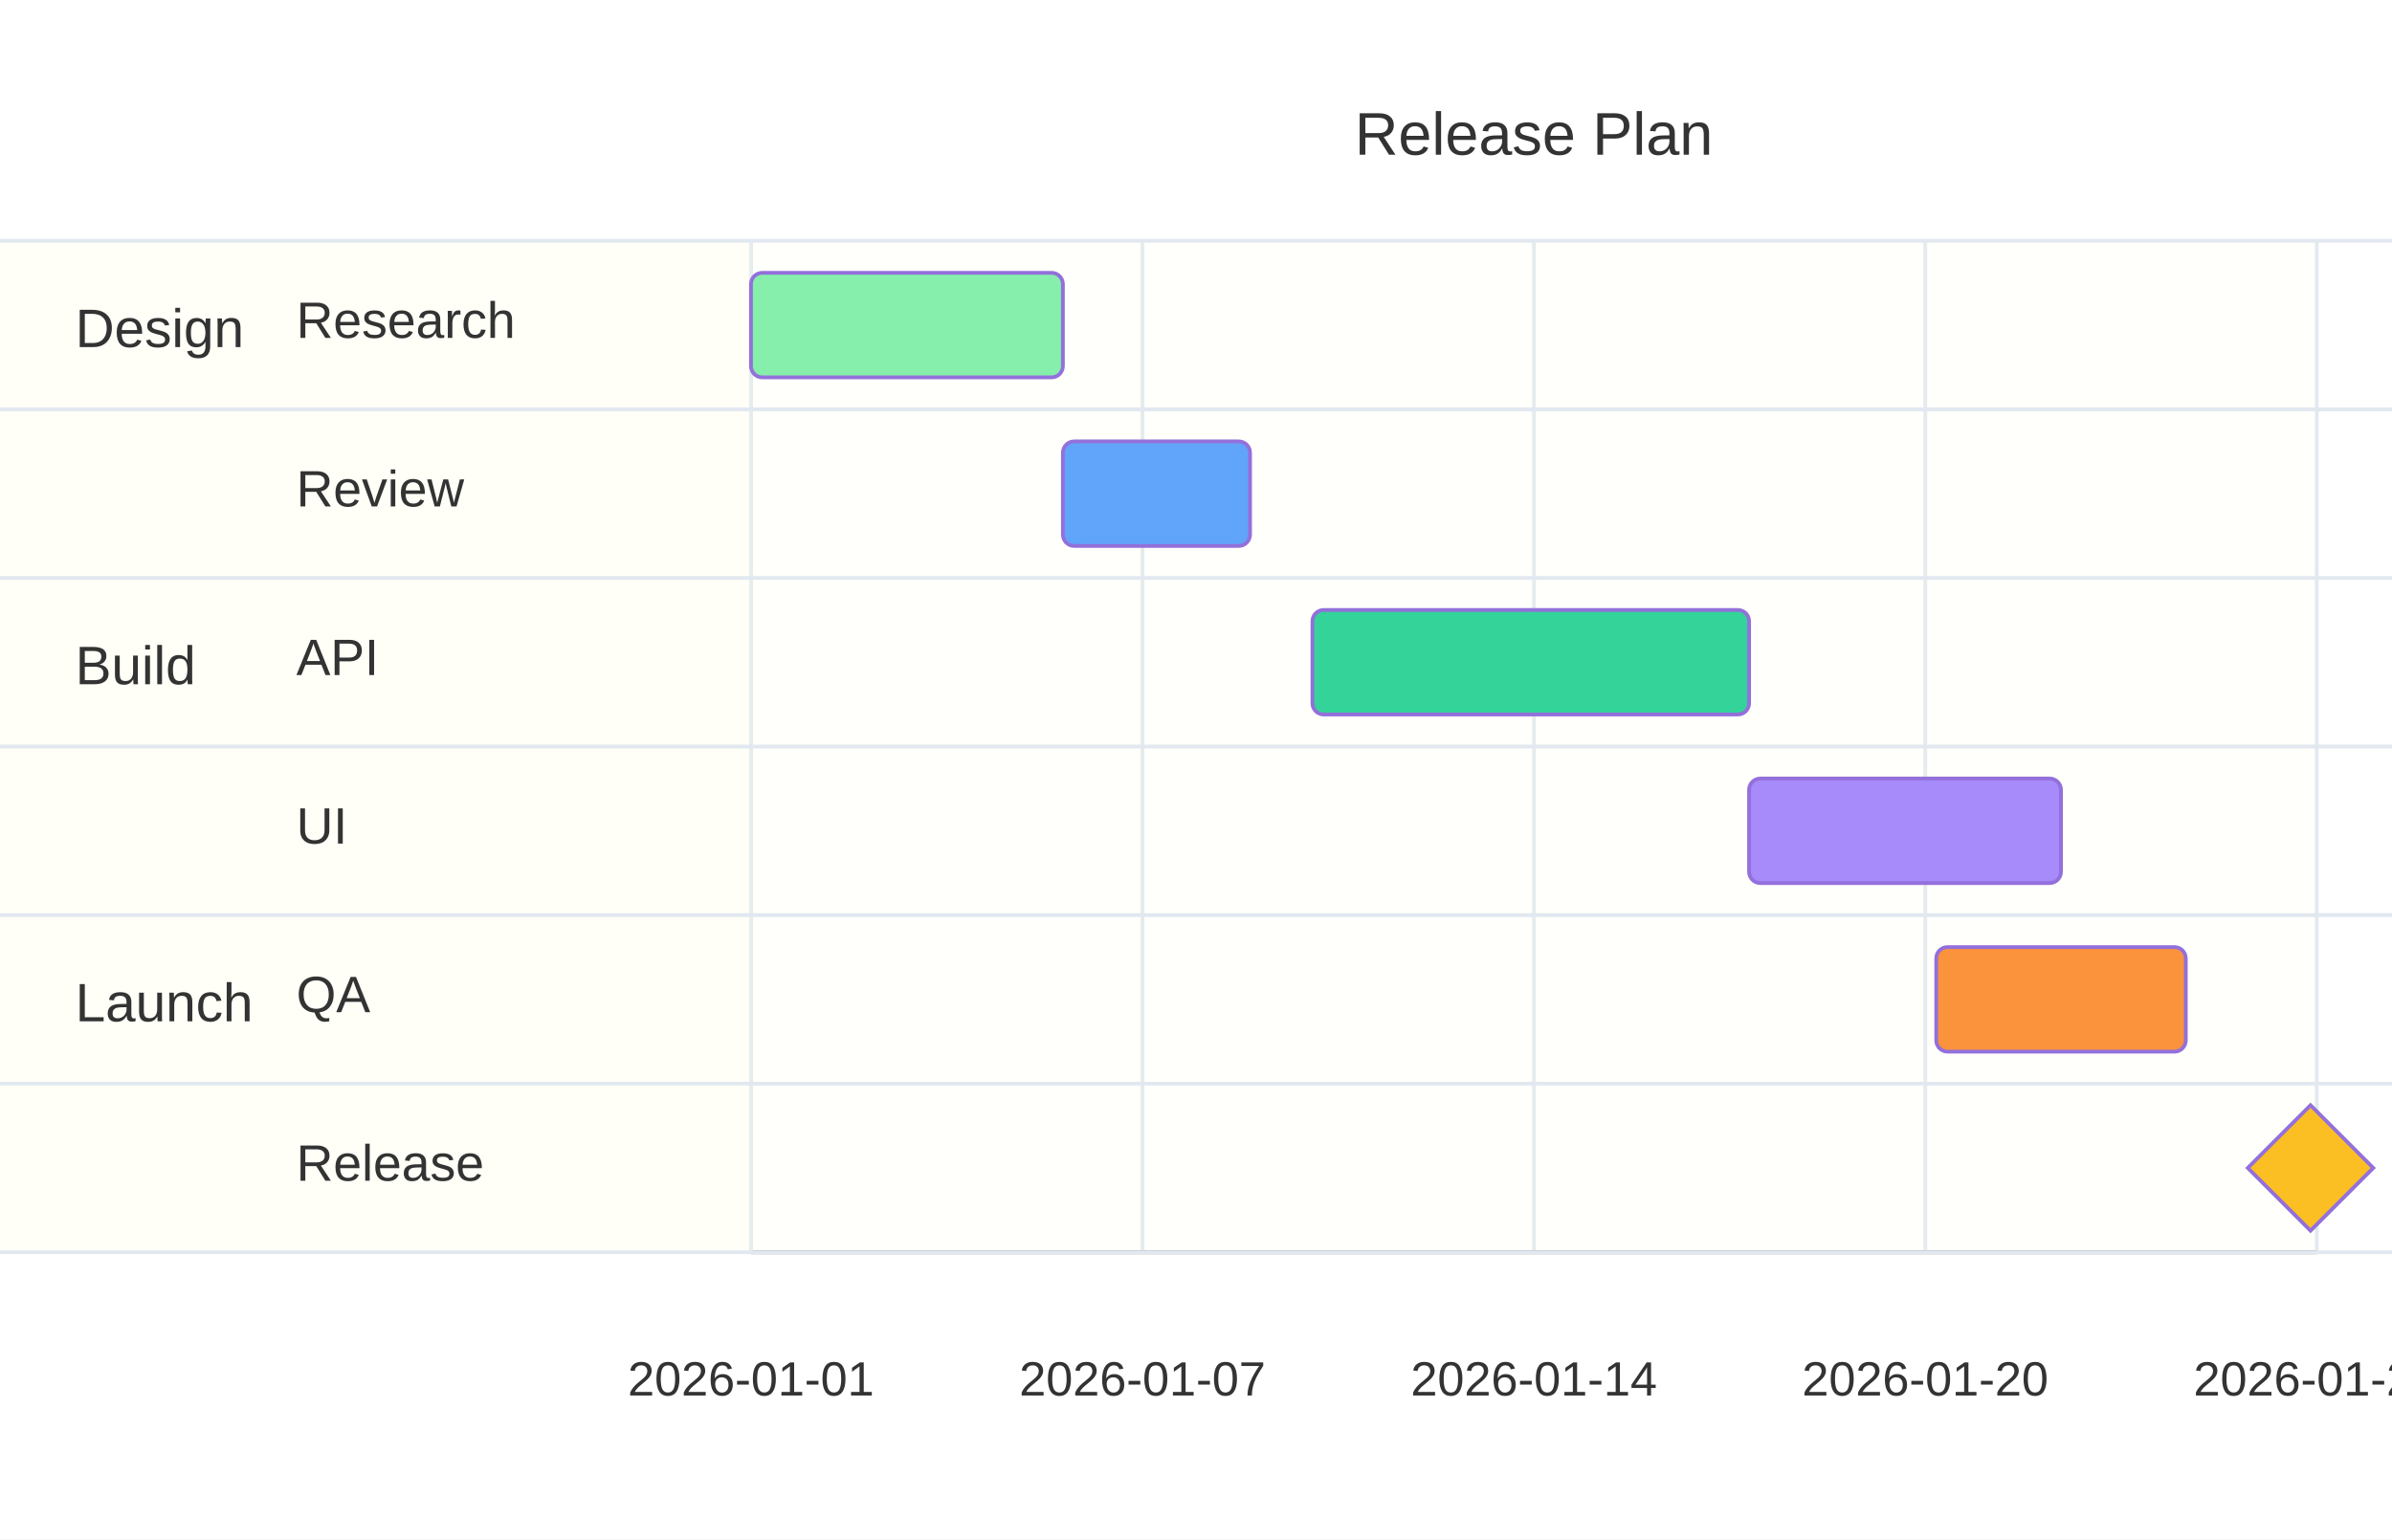
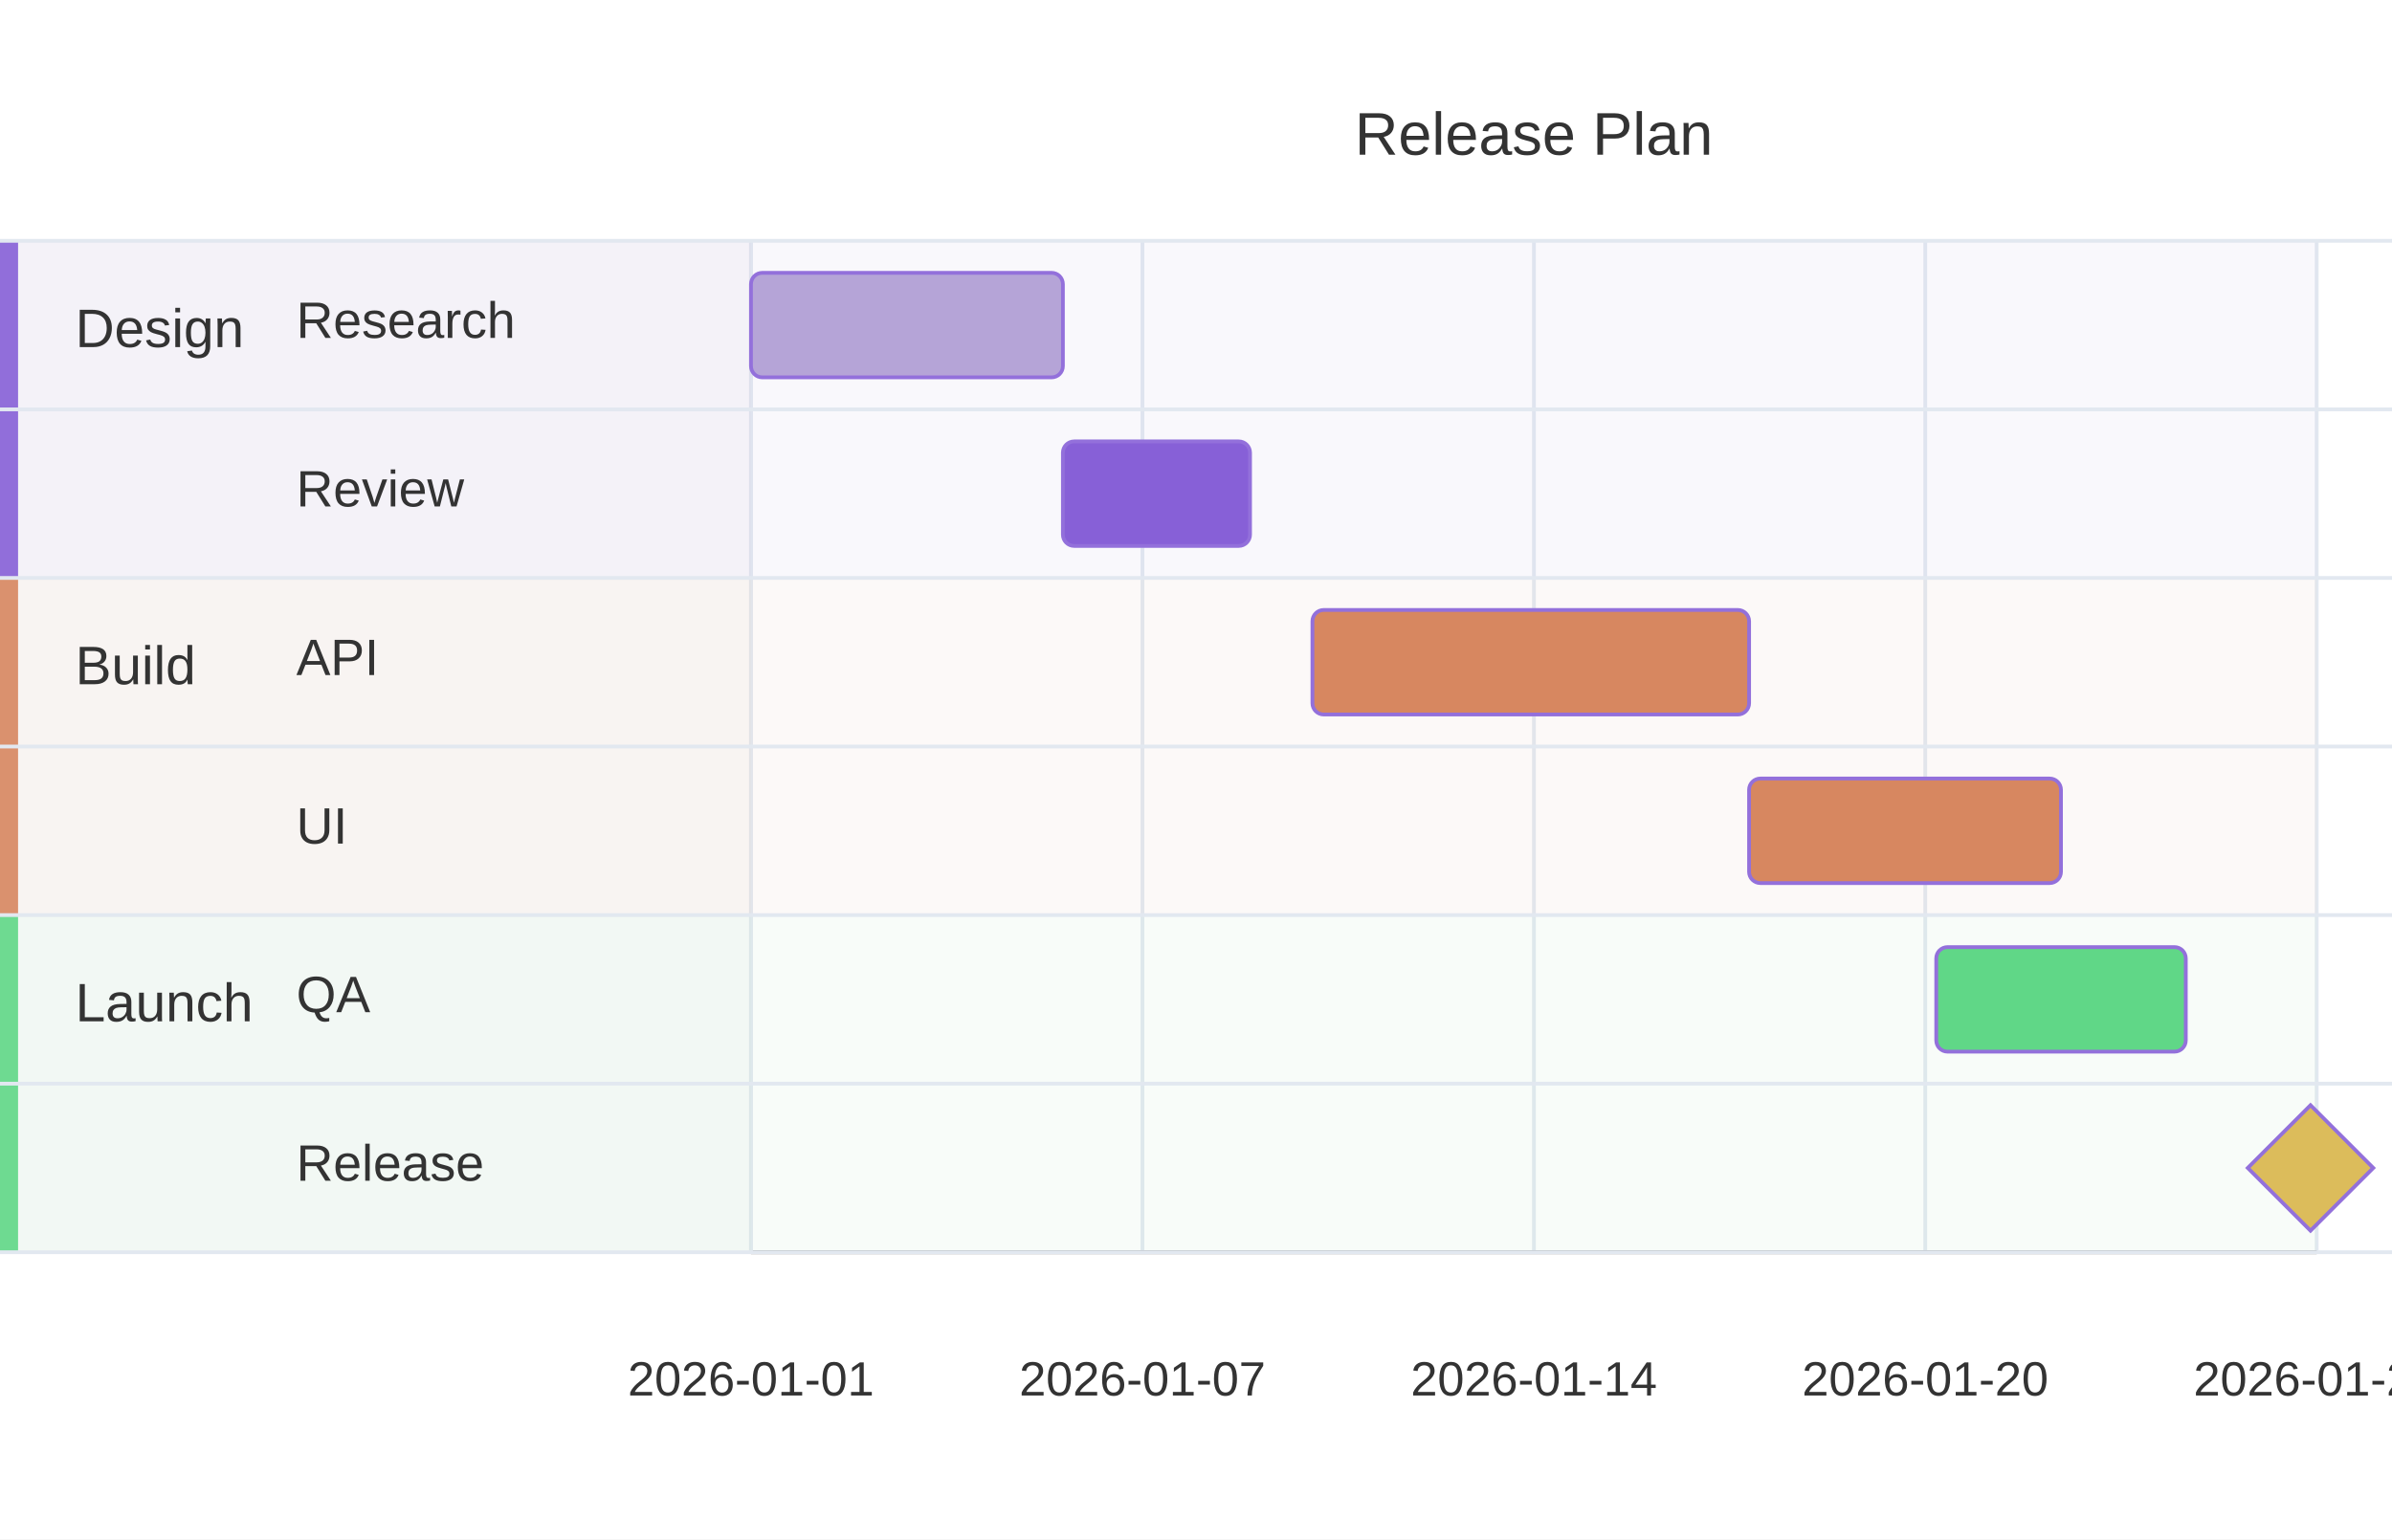
<svg xmlns="http://www.w3.org/2000/svg" width="635.53" height="409.12" viewBox="0 0 635.53 409.12">
  <rect x="0" y="0" width="635.53" height="409.12" fill="#FFFFFF" />
  <defs>
    <marker id="arrow-0" viewBox="0 0 10 10" refX="5" refY="5" markerUnits="userSpaceOnUse" markerWidth="8" markerHeight="8" orient="auto">
      <path d="M 0 0 L 10 5 L 0 10 z" fill="#333333" stroke="#333333" stroke-width="1" stroke-dasharray="1,0" />
    </marker>
    <marker id="arrow-start-0" viewBox="0 0 10 10" refX="4.5" refY="5" markerUnits="userSpaceOnUse" markerWidth="8" markerHeight="8" orient="auto">
      <path d="M 0 5 L 10 10 L 10 0 z" fill="#333333" stroke="#333333" stroke-width="1" stroke-dasharray="1,0" />
    </marker>
  </defs>
  <text x="407.53" y="41.12" text-anchor="middle" font-family="'trebuchet ms', verdana, arial, sans-serif" font-size="16" fill="#333333">
    <tspan x="407.53" dy="0.00">Release Plan</tspan>
  </text>
  <line x1="199.53" y1="64.00" x2="199.53" y2="332.80" stroke="#E2E8F0" stroke-width="1" />
  <text x="199.53" y="370.88" text-anchor="middle" font-family="'trebuchet ms', verdana, arial, sans-serif" font-size="12.8" fill="#333">2026-01-01</text>
  <line x1="303.54" y1="64.00" x2="303.54" y2="332.80" stroke="#E2E8F0" stroke-width="1" />
  <text x="303.54" y="370.88" text-anchor="middle" font-family="'trebuchet ms', verdana, arial, sans-serif" font-size="12.8" fill="#333">2026-01-07</text>
  <line x1="407.55" y1="64.00" x2="407.55" y2="332.80" stroke="#E2E8F0" stroke-width="1" />
  <text x="407.55" y="370.88" text-anchor="middle" font-family="'trebuchet ms', verdana, arial, sans-serif" font-size="12.8" fill="#333">2026-01-14</text>
  <line x1="511.52" y1="64.00" x2="511.52" y2="332.80" stroke="#E2E8F0" stroke-width="1" />
  <text x="511.52" y="370.88" text-anchor="middle" font-family="'trebuchet ms', verdana, arial, sans-serif" font-size="12.8" fill="#333">2026-01-20</text>
  <line x1="615.53" y1="64.00" x2="615.53" y2="332.80" stroke="#E2E8F0" stroke-width="1" />
  <text x="615.53" y="370.88" text-anchor="middle" font-family="'trebuchet ms', verdana, arial, sans-serif" font-size="12.8" fill="#333">2026-01-26</text>
  <line x1="199.53" y1="332.80" x2="615.53" y2="332.80" stroke="#333333" stroke-width="1" />
  <line x1="199.53" y1="64.00" x2="199.53" y2="332.80" stroke="#E2E8F0" stroke-width="1" />
-   <rect x="0.00" y="64.00" width="199.53" height="89.60" fill="#FFFFDE" fill-opacity="0.22" stroke="none" />
-   <rect x="199.53" y="64.00" width="416.00" height="89.60" fill="#FFFFDE" fill-opacity="0.12" stroke="none" />
+   <rect x="0.00" y="64.00" width="199.53" height="89.60" fill="hsl(259.626, 31.96%, 82.682%)" fill-opacity="0.22" stroke="none" />
+   <rect x="199.53" y="64.00" width="416.00" height="89.60" fill="hsl(259.626, 31.96%, 82.682%)" fill-opacity="0.12" stroke="none" />
+   <rect x="0.00" y="64.00" width="4.80" height="89.60" fill="hsl(259.626, 59.866%, 60.941%)" fill-opacity="0.9" stroke="none" />
  <text x="20.00" y="92.24" text-anchor="start" font-family="'trebuchet ms', verdana, arial, sans-serif" font-size="14.4" fill="#333333">
    <tspan x="20.00" dy="0.00">Design</tspan>
  </text>
-   <rect x="0.00" y="153.60" width="199.53" height="89.60" fill="#FFFFDE" fill-opacity="0.22" stroke="none" />
-   <rect x="199.53" y="153.60" width="416.00" height="89.60" fill="#FFFFDE" fill-opacity="0.12" stroke="none" />
+   <rect x="0.00" y="153.60" width="199.53" height="89.60" fill="hsl(19.626, 31.96%, 82.682%)" fill-opacity="0.22" stroke="none" />
+   <rect x="199.53" y="153.60" width="416.00" height="89.60" fill="hsl(19.626, 31.96%, 82.682%)" fill-opacity="0.12" stroke="none" />
+   <rect x="0.00" y="153.60" width="4.80" height="89.60" fill="hsl(19.626, 59.866%, 60.941%)" fill-opacity="0.9" stroke="none" />
  <text x="20.00" y="181.84" text-anchor="start" font-family="'trebuchet ms', verdana, arial, sans-serif" font-size="14.4" fill="#333333">
    <tspan x="20.00" dy="0.00">Build</tspan>
  </text>
-   <rect x="0.00" y="243.20" width="199.53" height="89.60" fill="#FFFFDE" fill-opacity="0.22" stroke="none" />
-   <rect x="199.53" y="243.20" width="416.00" height="89.60" fill="#FFFFDE" fill-opacity="0.12" stroke="none" />
+   <rect x="0.00" y="243.20" width="199.53" height="89.60" fill="hsl(139.626, 31.96%, 82.682%)" fill-opacity="0.22" stroke="none" />
+   <rect x="199.53" y="243.20" width="416.00" height="89.60" fill="hsl(139.626, 31.96%, 82.682%)" fill-opacity="0.12" stroke="none" />
+   <rect x="0.00" y="243.20" width="4.80" height="89.60" fill="hsl(139.626, 59.866%, 60.941%)" fill-opacity="0.9" stroke="none" />
  <text x="20.00" y="271.44" text-anchor="start" font-family="'trebuchet ms', verdana, arial, sans-serif" font-size="14.4" fill="#333333">
    <tspan x="20.00" dy="0.00">Launch</tspan>
  </text>
  <line x1="0.00" y1="64.00" x2="635.53" y2="64.00" stroke="#E2E8F0" stroke-width="1" />
  <line x1="0.00" y1="108.80" x2="635.53" y2="108.80" stroke="#E2E8F0" stroke-width="1" />
  <line x1="0.00" y1="153.60" x2="635.53" y2="153.60" stroke="#E2E8F0" stroke-width="1" />
  <line x1="0.00" y1="198.40" x2="635.53" y2="198.40" stroke="#E2E8F0" stroke-width="1" />
  <line x1="0.00" y1="243.20" x2="635.53" y2="243.20" stroke="#E2E8F0" stroke-width="1" />
  <line x1="0.00" y1="288.00" x2="635.53" y2="288.00" stroke="#E2E8F0" stroke-width="1" />
  <line x1="0.00" y1="332.80" x2="635.53" y2="332.80" stroke="#E2E8F0" stroke-width="1" />
-   <rect x="199.53" y="72.51" width="82.87" height="27.78" rx="3" fill="#86efac" stroke="#9370DB" stroke-width="1" />
+   <rect x="199.53" y="72.51" width="82.87" height="27.78" rx="3" fill="hsl(259.626, 38.96%, 74.282%)" stroke="#9370DB" stroke-width="1" />
  <text x="78.73" y="89.80" text-anchor="start" font-family="'trebuchet ms', verdana, arial, sans-serif" font-size="13.6" fill="#333333">
    <tspan x="78.73" dy="0.00">Research</tspan>
  </text>
-   <rect x="282.40" y="117.31" width="49.72" height="27.78" rx="3" fill="#60a5fa" stroke="#9370DB" stroke-width="1" />
+   <rect x="282.40" y="117.31" width="49.72" height="27.78" rx="3" fill="hsl(259.626, 59.866%, 60.941%)" stroke="#9370DB" stroke-width="1" />
  <text x="78.73" y="134.60" text-anchor="start" font-family="'trebuchet ms', verdana, arial, sans-serif" font-size="13.6" fill="#333333">
    <tspan x="78.73" dy="0.00">Review</tspan>
  </text>
-   <rect x="348.70" y="162.11" width="116.02" height="27.78" rx="3" fill="#34d399" stroke="#9370DB" stroke-width="1" />
+   <rect x="348.70" y="162.11" width="116.02" height="27.78" rx="3" fill="hsl(19.626, 59.866%, 60.941%)" stroke="#9370DB" stroke-width="1" />
  <text x="78.73" y="179.40" text-anchor="start" font-family="'trebuchet ms', verdana, arial, sans-serif" font-size="13.6" fill="#333333">
    <tspan x="78.73" dy="0.00">API</tspan>
  </text>
-   <rect x="464.71" y="206.91" width="82.87" height="27.78" rx="3" fill="#a78bfa" stroke="#9370DB" stroke-width="1" />
+   <rect x="464.71" y="206.91" width="82.87" height="27.78" rx="3" fill="hsl(19.626, 59.866%, 60.941%)" stroke="#9370DB" stroke-width="1" />
  <text x="78.73" y="224.20" text-anchor="start" font-family="'trebuchet ms', verdana, arial, sans-serif" font-size="13.6" fill="#333333">
    <tspan x="78.73" dy="0.00">UI</tspan>
  </text>
-   <rect x="514.44" y="251.71" width="66.30" height="27.78" rx="3" fill="#fb923c" stroke="#9370DB" stroke-width="1" />
+   <rect x="514.44" y="251.71" width="66.30" height="27.78" rx="3" fill="hsl(139.626, 59.866%, 60.941%)" stroke="#9370DB" stroke-width="1" />
  <text x="78.73" y="269.00" text-anchor="start" font-family="'trebuchet ms', verdana, arial, sans-serif" font-size="13.6" fill="#333333">
    <tspan x="78.73" dy="0.00">QA</tspan>
  </text>
-   <polygon points="613.88,293.73 630.55,310.40 613.88,327.07 597.21,310.40" fill="#fbbf24" stroke="#9370DB" stroke-width="1" />
+   <polygon points="613.88,293.73 630.55,310.40 613.88,327.07 597.21,310.40" fill="hsl(45, 65%, 60.941%)" stroke="#9370DB" stroke-width="1" />
  <text x="78.73" y="313.80" text-anchor="start" font-family="'trebuchet ms', verdana, arial, sans-serif" font-size="13.6" fill="#333333">
    <tspan x="78.73" dy="0.00">Release</tspan>
  </text>
</svg>
